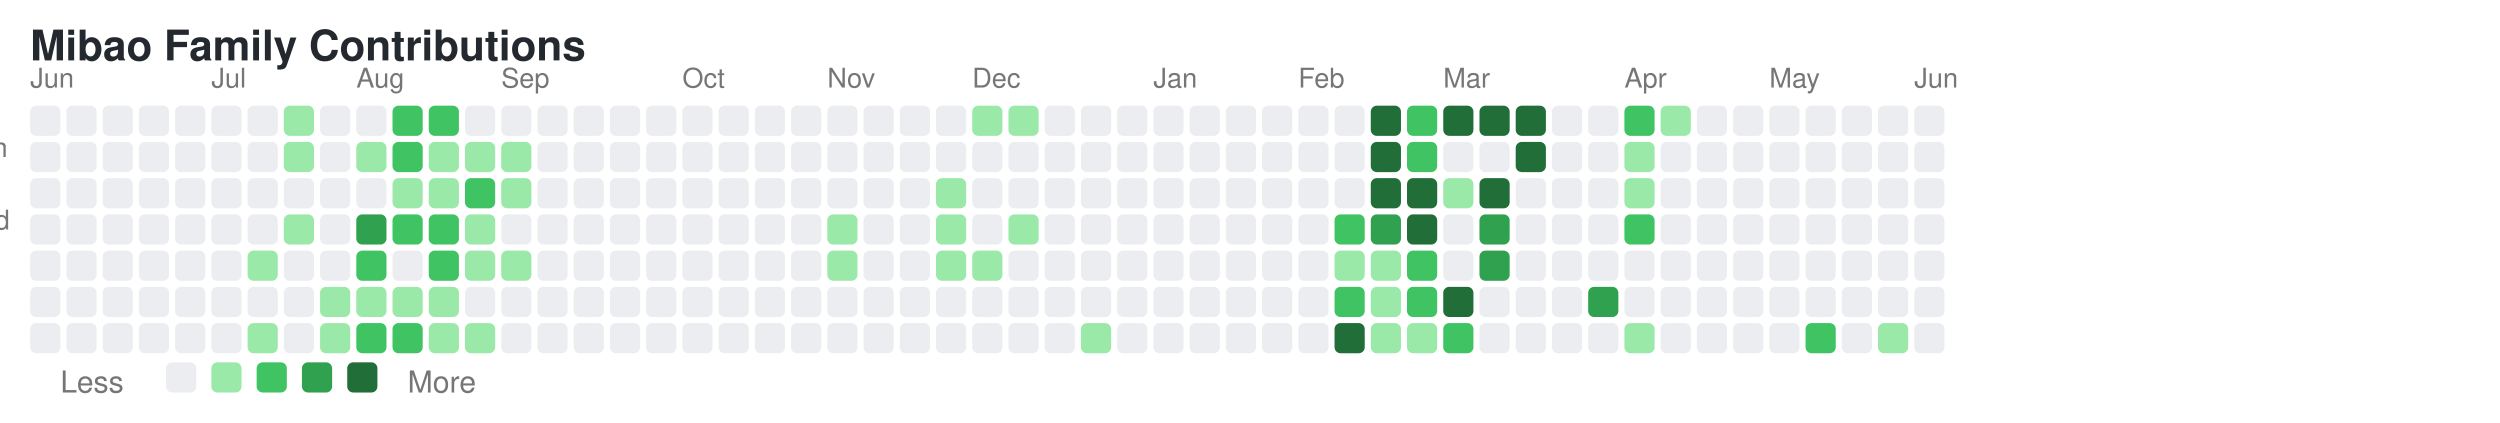
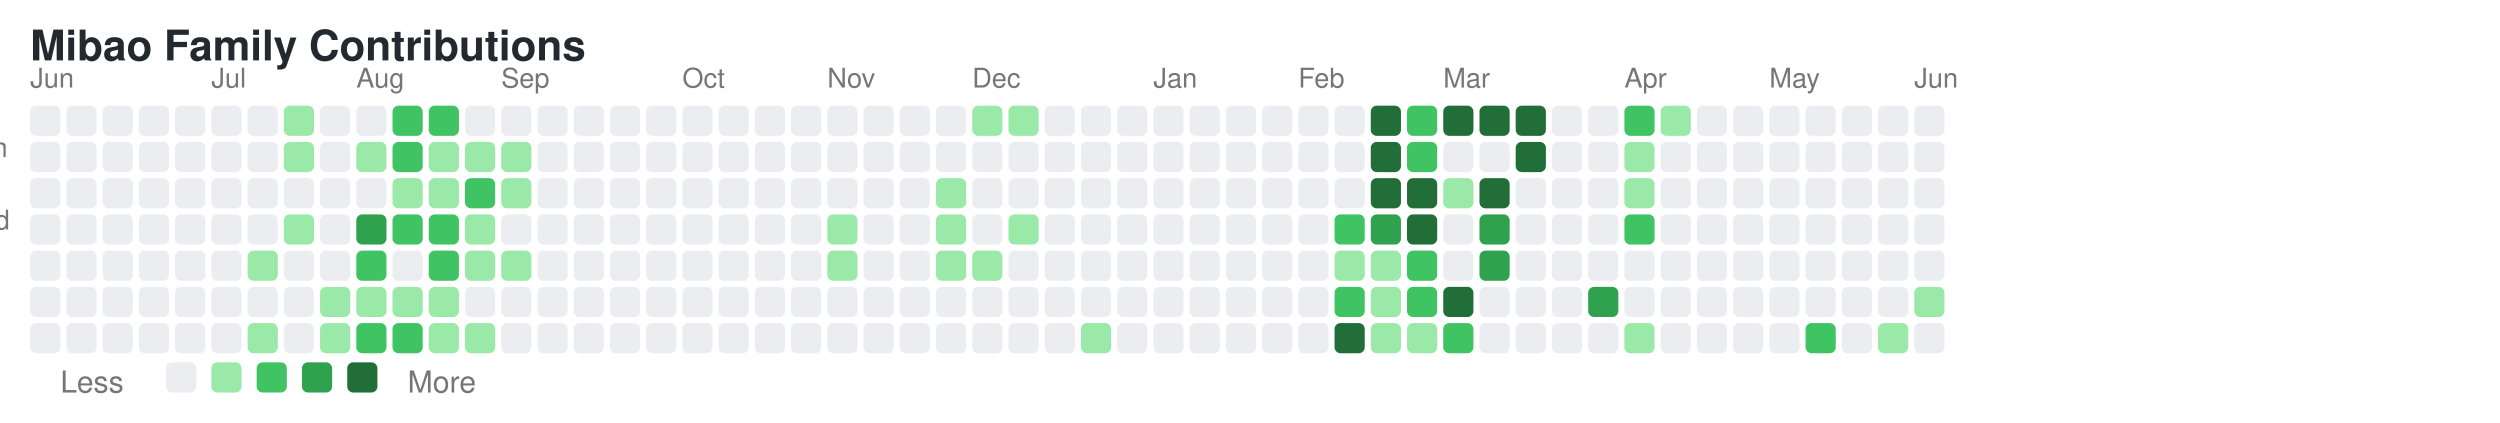
<svg xmlns="http://www.w3.org/2000/svg" width="828" height="140">
  <text x="10" y="20" font-family="-apple-system, BlinkMacSystemFont, Segoe UI, Helvetica, Arial, sans-serif" font-size="14" font-weight="600" fill="#24292f">Mibao Family Contributions</text>
  <g transform="translate(10, 35)">
    <text x="0" y="-6" font-family="-apple-system, BlinkMacSystemFont, Segoe UI, Helvetica, Arial, sans-serif" font-size="9" fill="#767676">Jun</text>
    <text x="60" y="-6" font-family="-apple-system, BlinkMacSystemFont, Segoe UI, Helvetica, Arial, sans-serif" font-size="9" fill="#767676">Jul</text>
    <text x="108" y="-6" font-family="-apple-system, BlinkMacSystemFont, Segoe UI, Helvetica, Arial, sans-serif" font-size="9" fill="#767676">Aug</text>
    <text x="156" y="-6" font-family="-apple-system, BlinkMacSystemFont, Segoe UI, Helvetica, Arial, sans-serif" font-size="9" fill="#767676">Sep</text>
    <text x="216" y="-6" font-family="-apple-system, BlinkMacSystemFont, Segoe UI, Helvetica, Arial, sans-serif" font-size="9" fill="#767676">Oct</text>
    <text x="264" y="-6" font-family="-apple-system, BlinkMacSystemFont, Segoe UI, Helvetica, Arial, sans-serif" font-size="9" fill="#767676">Nov</text>
    <text x="312" y="-6" font-family="-apple-system, BlinkMacSystemFont, Segoe UI, Helvetica, Arial, sans-serif" font-size="9" fill="#767676">Dec</text>
    <text x="372" y="-6" font-family="-apple-system, BlinkMacSystemFont, Segoe UI, Helvetica, Arial, sans-serif" font-size="9" fill="#767676">Jan</text>
    <text x="420" y="-6" font-family="-apple-system, BlinkMacSystemFont, Segoe UI, Helvetica, Arial, sans-serif" font-size="9" fill="#767676">Feb</text>
    <text x="468" y="-6" font-family="-apple-system, BlinkMacSystemFont, Segoe UI, Helvetica, Arial, sans-serif" font-size="9" fill="#767676">Mar</text>
    <text x="528" y="-6" font-family="-apple-system, BlinkMacSystemFont, Segoe UI, Helvetica, Arial, sans-serif" font-size="9" fill="#767676">Apr</text>
    <text x="576" y="-6" font-family="-apple-system, BlinkMacSystemFont, Segoe UI, Helvetica, Arial, sans-serif" font-size="9" fill="#767676">May</text>
    <text x="624" y="-6" font-family="-apple-system, BlinkMacSystemFont, Segoe UI, Helvetica, Arial, sans-serif" font-size="9" fill="#767676">Jun</text>
    <text x="-25" y="17.0" font-family="-apple-system, BlinkMacSystemFont, Segoe UI, Helvetica, Arial, sans-serif" font-size="9" fill="#767676">Mon</text>
    <text x="-25" y="41.0" font-family="-apple-system, BlinkMacSystemFont, Segoe UI, Helvetica, Arial, sans-serif" font-size="9" fill="#767676">Wed</text>
    <text x="-25" y="65.0" font-family="-apple-system, BlinkMacSystemFont, Segoe UI, Helvetica, Arial, sans-serif" font-size="9" fill="#767676">Fri</text>
    <rect x="0" y="0" width="10" height="10" fill="#ebedf0" rx="2" />
    <rect x="0" y="12" width="10" height="10" fill="#ebedf0" rx="2" />
    <rect x="0" y="24" width="10" height="10" fill="#ebedf0" rx="2" />
    <rect x="0" y="36" width="10" height="10" fill="#ebedf0" rx="2" />
    <rect x="0" y="48" width="10" height="10" fill="#ebedf0" rx="2" />
    <rect x="0" y="60" width="10" height="10" fill="#ebedf0" rx="2" />
    <rect x="0" y="72" width="10" height="10" fill="#ebedf0" rx="2" />
    <rect x="12" y="0" width="10" height="10" fill="#ebedf0" rx="2" />
    <rect x="12" y="12" width="10" height="10" fill="#ebedf0" rx="2" />
    <rect x="12" y="24" width="10" height="10" fill="#ebedf0" rx="2" />
    <rect x="12" y="36" width="10" height="10" fill="#ebedf0" rx="2" />
    <rect x="12" y="48" width="10" height="10" fill="#ebedf0" rx="2" />
    <rect x="12" y="60" width="10" height="10" fill="#ebedf0" rx="2" />
    <rect x="12" y="72" width="10" height="10" fill="#ebedf0" rx="2" />
    <rect x="24" y="0" width="10" height="10" fill="#ebedf0" rx="2" />
    <rect x="24" y="12" width="10" height="10" fill="#ebedf0" rx="2" />
    <rect x="24" y="24" width="10" height="10" fill="#ebedf0" rx="2" />
    <rect x="24" y="36" width="10" height="10" fill="#ebedf0" rx="2" />
    <rect x="24" y="48" width="10" height="10" fill="#ebedf0" rx="2" />
    <rect x="24" y="60" width="10" height="10" fill="#ebedf0" rx="2" />
    <rect x="24" y="72" width="10" height="10" fill="#ebedf0" rx="2" />
    <rect x="36" y="0" width="10" height="10" fill="#ebedf0" rx="2" />
    <rect x="36" y="12" width="10" height="10" fill="#ebedf0" rx="2" />
    <rect x="36" y="24" width="10" height="10" fill="#ebedf0" rx="2" />
    <rect x="36" y="36" width="10" height="10" fill="#ebedf0" rx="2" />
    <rect x="36" y="48" width="10" height="10" fill="#ebedf0" rx="2" />
    <rect x="36" y="60" width="10" height="10" fill="#ebedf0" rx="2" />
    <rect x="36" y="72" width="10" height="10" fill="#ebedf0" rx="2" />
    <rect x="48" y="0" width="10" height="10" fill="#ebedf0" rx="2" />
    <rect x="48" y="12" width="10" height="10" fill="#ebedf0" rx="2" />
    <rect x="48" y="24" width="10" height="10" fill="#ebedf0" rx="2" />
    <rect x="48" y="36" width="10" height="10" fill="#ebedf0" rx="2" />
    <rect x="48" y="48" width="10" height="10" fill="#ebedf0" rx="2" />
    <rect x="48" y="60" width="10" height="10" fill="#ebedf0" rx="2" />
    <rect x="48" y="72" width="10" height="10" fill="#ebedf0" rx="2" />
    <rect x="60" y="0" width="10" height="10" fill="#ebedf0" rx="2" />
    <rect x="60" y="12" width="10" height="10" fill="#ebedf0" rx="2" />
    <rect x="60" y="24" width="10" height="10" fill="#ebedf0" rx="2" />
    <rect x="60" y="36" width="10" height="10" fill="#ebedf0" rx="2" />
    <rect x="60" y="48" width="10" height="10" fill="#ebedf0" rx="2" />
    <rect x="60" y="60" width="10" height="10" fill="#ebedf0" rx="2" />
    <rect x="60" y="72" width="10" height="10" fill="#ebedf0" rx="2" />
    <rect x="72" y="0" width="10" height="10" fill="#ebedf0" rx="2" />
    <rect x="72" y="12" width="10" height="10" fill="#ebedf0" rx="2" />
    <rect x="72" y="24" width="10" height="10" fill="#ebedf0" rx="2" />
    <rect x="72" y="36" width="10" height="10" fill="#ebedf0" rx="2" />
    <rect x="72" y="48" width="10" height="10" fill="#9be9a8" rx="2" />
    <rect x="72" y="60" width="10" height="10" fill="#ebedf0" rx="2" />
    <rect x="72" y="72" width="10" height="10" fill="#9be9a8" rx="2" />
    <rect x="84" y="0" width="10" height="10" fill="#9be9a8" rx="2" />
    <rect x="84" y="12" width="10" height="10" fill="#9be9a8" rx="2" />
    <rect x="84" y="24" width="10" height="10" fill="#ebedf0" rx="2" />
    <rect x="84" y="36" width="10" height="10" fill="#9be9a8" rx="2" />
    <rect x="84" y="48" width="10" height="10" fill="#ebedf0" rx="2" />
    <rect x="84" y="60" width="10" height="10" fill="#ebedf0" rx="2" />
    <rect x="84" y="72" width="10" height="10" fill="#ebedf0" rx="2" />
    <rect x="96" y="0" width="10" height="10" fill="#ebedf0" rx="2" />
    <rect x="96" y="12" width="10" height="10" fill="#ebedf0" rx="2" />
    <rect x="96" y="24" width="10" height="10" fill="#ebedf0" rx="2" />
    <rect x="96" y="36" width="10" height="10" fill="#ebedf0" rx="2" />
    <rect x="96" y="48" width="10" height="10" fill="#ebedf0" rx="2" />
    <rect x="96" y="60" width="10" height="10" fill="#9be9a8" rx="2" />
    <rect x="96" y="72" width="10" height="10" fill="#9be9a8" rx="2" />
    <rect x="108" y="0" width="10" height="10" fill="#ebedf0" rx="2" />
    <rect x="108" y="12" width="10" height="10" fill="#9be9a8" rx="2" />
    <rect x="108" y="24" width="10" height="10" fill="#ebedf0" rx="2" />
    <rect x="108" y="36" width="10" height="10" fill="#30a14e" rx="2" />
    <rect x="108" y="48" width="10" height="10" fill="#40c463" rx="2" />
    <rect x="108" y="60" width="10" height="10" fill="#9be9a8" rx="2" />
    <rect x="108" y="72" width="10" height="10" fill="#40c463" rx="2" />
    <rect x="120" y="0" width="10" height="10" fill="#40c463" rx="2" />
    <rect x="120" y="12" width="10" height="10" fill="#40c463" rx="2" />
    <rect x="120" y="24" width="10" height="10" fill="#9be9a8" rx="2" />
    <rect x="120" y="36" width="10" height="10" fill="#40c463" rx="2" />
    <rect x="120" y="48" width="10" height="10" fill="#ebedf0" rx="2" />
    <rect x="120" y="60" width="10" height="10" fill="#9be9a8" rx="2" />
    <rect x="120" y="72" width="10" height="10" fill="#40c463" rx="2" />
    <rect x="132" y="0" width="10" height="10" fill="#40c463" rx="2" />
    <rect x="132" y="12" width="10" height="10" fill="#9be9a8" rx="2" />
    <rect x="132" y="24" width="10" height="10" fill="#9be9a8" rx="2" />
    <rect x="132" y="36" width="10" height="10" fill="#40c463" rx="2" />
    <rect x="132" y="48" width="10" height="10" fill="#40c463" rx="2" />
    <rect x="132" y="60" width="10" height="10" fill="#9be9a8" rx="2" />
    <rect x="132" y="72" width="10" height="10" fill="#9be9a8" rx="2" />
    <rect x="144" y="0" width="10" height="10" fill="#ebedf0" rx="2" />
    <rect x="144" y="12" width="10" height="10" fill="#9be9a8" rx="2" />
    <rect x="144" y="24" width="10" height="10" fill="#40c463" rx="2" />
    <rect x="144" y="36" width="10" height="10" fill="#9be9a8" rx="2" />
    <rect x="144" y="48" width="10" height="10" fill="#9be9a8" rx="2" />
    <rect x="144" y="60" width="10" height="10" fill="#ebedf0" rx="2" />
    <rect x="144" y="72" width="10" height="10" fill="#9be9a8" rx="2" />
    <rect x="156" y="0" width="10" height="10" fill="#ebedf0" rx="2" />
    <rect x="156" y="12" width="10" height="10" fill="#9be9a8" rx="2" />
    <rect x="156" y="24" width="10" height="10" fill="#9be9a8" rx="2" />
    <rect x="156" y="36" width="10" height="10" fill="#ebedf0" rx="2" />
    <rect x="156" y="48" width="10" height="10" fill="#9be9a8" rx="2" />
    <rect x="156" y="60" width="10" height="10" fill="#ebedf0" rx="2" />
    <rect x="156" y="72" width="10" height="10" fill="#ebedf0" rx="2" />
    <rect x="168" y="0" width="10" height="10" fill="#ebedf0" rx="2" />
    <rect x="168" y="12" width="10" height="10" fill="#ebedf0" rx="2" />
    <rect x="168" y="24" width="10" height="10" fill="#ebedf0" rx="2" />
    <rect x="168" y="36" width="10" height="10" fill="#ebedf0" rx="2" />
    <rect x="168" y="48" width="10" height="10" fill="#ebedf0" rx="2" />
    <rect x="168" y="60" width="10" height="10" fill="#ebedf0" rx="2" />
    <rect x="168" y="72" width="10" height="10" fill="#ebedf0" rx="2" />
    <rect x="180" y="0" width="10" height="10" fill="#ebedf0" rx="2" />
    <rect x="180" y="12" width="10" height="10" fill="#ebedf0" rx="2" />
    <rect x="180" y="24" width="10" height="10" fill="#ebedf0" rx="2" />
    <rect x="180" y="36" width="10" height="10" fill="#ebedf0" rx="2" />
    <rect x="180" y="48" width="10" height="10" fill="#ebedf0" rx="2" />
    <rect x="180" y="60" width="10" height="10" fill="#ebedf0" rx="2" />
    <rect x="180" y="72" width="10" height="10" fill="#ebedf0" rx="2" />
    <rect x="192" y="0" width="10" height="10" fill="#ebedf0" rx="2" />
    <rect x="192" y="12" width="10" height="10" fill="#ebedf0" rx="2" />
    <rect x="192" y="24" width="10" height="10" fill="#ebedf0" rx="2" />
    <rect x="192" y="36" width="10" height="10" fill="#ebedf0" rx="2" />
    <rect x="192" y="48" width="10" height="10" fill="#ebedf0" rx="2" />
    <rect x="192" y="60" width="10" height="10" fill="#ebedf0" rx="2" />
    <rect x="192" y="72" width="10" height="10" fill="#ebedf0" rx="2" />
    <rect x="204" y="0" width="10" height="10" fill="#ebedf0" rx="2" />
    <rect x="204" y="12" width="10" height="10" fill="#ebedf0" rx="2" />
    <rect x="204" y="24" width="10" height="10" fill="#ebedf0" rx="2" />
    <rect x="204" y="36" width="10" height="10" fill="#ebedf0" rx="2" />
    <rect x="204" y="48" width="10" height="10" fill="#ebedf0" rx="2" />
    <rect x="204" y="60" width="10" height="10" fill="#ebedf0" rx="2" />
    <rect x="204" y="72" width="10" height="10" fill="#ebedf0" rx="2" />
    <rect x="216" y="0" width="10" height="10" fill="#ebedf0" rx="2" />
    <rect x="216" y="12" width="10" height="10" fill="#ebedf0" rx="2" />
    <rect x="216" y="24" width="10" height="10" fill="#ebedf0" rx="2" />
    <rect x="216" y="36" width="10" height="10" fill="#ebedf0" rx="2" />
    <rect x="216" y="48" width="10" height="10" fill="#ebedf0" rx="2" />
    <rect x="216" y="60" width="10" height="10" fill="#ebedf0" rx="2" />
    <rect x="216" y="72" width="10" height="10" fill="#ebedf0" rx="2" />
    <rect x="228" y="0" width="10" height="10" fill="#ebedf0" rx="2" />
    <rect x="228" y="12" width="10" height="10" fill="#ebedf0" rx="2" />
    <rect x="228" y="24" width="10" height="10" fill="#ebedf0" rx="2" />
    <rect x="228" y="36" width="10" height="10" fill="#ebedf0" rx="2" />
    <rect x="228" y="48" width="10" height="10" fill="#ebedf0" rx="2" />
    <rect x="228" y="60" width="10" height="10" fill="#ebedf0" rx="2" />
    <rect x="228" y="72" width="10" height="10" fill="#ebedf0" rx="2" />
    <rect x="240" y="0" width="10" height="10" fill="#ebedf0" rx="2" />
    <rect x="240" y="12" width="10" height="10" fill="#ebedf0" rx="2" />
    <rect x="240" y="24" width="10" height="10" fill="#ebedf0" rx="2" />
    <rect x="240" y="36" width="10" height="10" fill="#ebedf0" rx="2" />
    <rect x="240" y="48" width="10" height="10" fill="#ebedf0" rx="2" />
    <rect x="240" y="60" width="10" height="10" fill="#ebedf0" rx="2" />
    <rect x="240" y="72" width="10" height="10" fill="#ebedf0" rx="2" />
    <rect x="252" y="0" width="10" height="10" fill="#ebedf0" rx="2" />
    <rect x="252" y="12" width="10" height="10" fill="#ebedf0" rx="2" />
    <rect x="252" y="24" width="10" height="10" fill="#ebedf0" rx="2" />
    <rect x="252" y="36" width="10" height="10" fill="#ebedf0" rx="2" />
    <rect x="252" y="48" width="10" height="10" fill="#ebedf0" rx="2" />
    <rect x="252" y="60" width="10" height="10" fill="#ebedf0" rx="2" />
    <rect x="252" y="72" width="10" height="10" fill="#ebedf0" rx="2" />
    <rect x="264" y="0" width="10" height="10" fill="#ebedf0" rx="2" />
    <rect x="264" y="12" width="10" height="10" fill="#ebedf0" rx="2" />
    <rect x="264" y="24" width="10" height="10" fill="#ebedf0" rx="2" />
    <rect x="264" y="36" width="10" height="10" fill="#9be9a8" rx="2" />
    <rect x="264" y="48" width="10" height="10" fill="#9be9a8" rx="2" />
    <rect x="264" y="60" width="10" height="10" fill="#ebedf0" rx="2" />
    <rect x="264" y="72" width="10" height="10" fill="#ebedf0" rx="2" />
    <rect x="276" y="0" width="10" height="10" fill="#ebedf0" rx="2" />
    <rect x="276" y="12" width="10" height="10" fill="#ebedf0" rx="2" />
    <rect x="276" y="24" width="10" height="10" fill="#ebedf0" rx="2" />
    <rect x="276" y="36" width="10" height="10" fill="#ebedf0" rx="2" />
    <rect x="276" y="48" width="10" height="10" fill="#ebedf0" rx="2" />
    <rect x="276" y="60" width="10" height="10" fill="#ebedf0" rx="2" />
    <rect x="276" y="72" width="10" height="10" fill="#ebedf0" rx="2" />
    <rect x="288" y="0" width="10" height="10" fill="#ebedf0" rx="2" />
    <rect x="288" y="12" width="10" height="10" fill="#ebedf0" rx="2" />
    <rect x="288" y="24" width="10" height="10" fill="#ebedf0" rx="2" />
    <rect x="288" y="36" width="10" height="10" fill="#ebedf0" rx="2" />
    <rect x="288" y="48" width="10" height="10" fill="#ebedf0" rx="2" />
    <rect x="288" y="60" width="10" height="10" fill="#ebedf0" rx="2" />
    <rect x="288" y="72" width="10" height="10" fill="#ebedf0" rx="2" />
    <rect x="300" y="0" width="10" height="10" fill="#ebedf0" rx="2" />
    <rect x="300" y="12" width="10" height="10" fill="#ebedf0" rx="2" />
    <rect x="300" y="24" width="10" height="10" fill="#9be9a8" rx="2" />
    <rect x="300" y="36" width="10" height="10" fill="#9be9a8" rx="2" />
    <rect x="300" y="48" width="10" height="10" fill="#9be9a8" rx="2" />
    <rect x="300" y="60" width="10" height="10" fill="#ebedf0" rx="2" />
    <rect x="300" y="72" width="10" height="10" fill="#ebedf0" rx="2" />
    <rect x="312" y="0" width="10" height="10" fill="#9be9a8" rx="2" />
    <rect x="312" y="12" width="10" height="10" fill="#ebedf0" rx="2" />
    <rect x="312" y="24" width="10" height="10" fill="#ebedf0" rx="2" />
    <rect x="312" y="36" width="10" height="10" fill="#ebedf0" rx="2" />
    <rect x="312" y="48" width="10" height="10" fill="#9be9a8" rx="2" />
    <rect x="312" y="60" width="10" height="10" fill="#ebedf0" rx="2" />
    <rect x="312" y="72" width="10" height="10" fill="#ebedf0" rx="2" />
    <rect x="324" y="0" width="10" height="10" fill="#9be9a8" rx="2" />
    <rect x="324" y="12" width="10" height="10" fill="#ebedf0" rx="2" />
    <rect x="324" y="24" width="10" height="10" fill="#ebedf0" rx="2" />
    <rect x="324" y="36" width="10" height="10" fill="#9be9a8" rx="2" />
    <rect x="324" y="48" width="10" height="10" fill="#ebedf0" rx="2" />
    <rect x="324" y="60" width="10" height="10" fill="#ebedf0" rx="2" />
    <rect x="324" y="72" width="10" height="10" fill="#ebedf0" rx="2" />
    <rect x="336" y="0" width="10" height="10" fill="#ebedf0" rx="2" />
    <rect x="336" y="12" width="10" height="10" fill="#ebedf0" rx="2" />
    <rect x="336" y="24" width="10" height="10" fill="#ebedf0" rx="2" />
    <rect x="336" y="36" width="10" height="10" fill="#ebedf0" rx="2" />
    <rect x="336" y="48" width="10" height="10" fill="#ebedf0" rx="2" />
    <rect x="336" y="60" width="10" height="10" fill="#ebedf0" rx="2" />
    <rect x="336" y="72" width="10" height="10" fill="#ebedf0" rx="2" />
    <rect x="348" y="0" width="10" height="10" fill="#ebedf0" rx="2" />
    <rect x="348" y="12" width="10" height="10" fill="#ebedf0" rx="2" />
    <rect x="348" y="24" width="10" height="10" fill="#ebedf0" rx="2" />
    <rect x="348" y="36" width="10" height="10" fill="#ebedf0" rx="2" />
    <rect x="348" y="48" width="10" height="10" fill="#ebedf0" rx="2" />
    <rect x="348" y="60" width="10" height="10" fill="#ebedf0" rx="2" />
    <rect x="348" y="72" width="10" height="10" fill="#9be9a8" rx="2" />
    <rect x="360" y="0" width="10" height="10" fill="#ebedf0" rx="2" />
    <rect x="360" y="12" width="10" height="10" fill="#ebedf0" rx="2" />
    <rect x="360" y="24" width="10" height="10" fill="#ebedf0" rx="2" />
    <rect x="360" y="36" width="10" height="10" fill="#ebedf0" rx="2" />
    <rect x="360" y="48" width="10" height="10" fill="#ebedf0" rx="2" />
    <rect x="360" y="60" width="10" height="10" fill="#ebedf0" rx="2" />
    <rect x="360" y="72" width="10" height="10" fill="#ebedf0" rx="2" />
    <rect x="372" y="0" width="10" height="10" fill="#ebedf0" rx="2" />
    <rect x="372" y="12" width="10" height="10" fill="#ebedf0" rx="2" />
    <rect x="372" y="24" width="10" height="10" fill="#ebedf0" rx="2" />
    <rect x="372" y="36" width="10" height="10" fill="#ebedf0" rx="2" />
    <rect x="372" y="48" width="10" height="10" fill="#ebedf0" rx="2" />
    <rect x="372" y="60" width="10" height="10" fill="#ebedf0" rx="2" />
    <rect x="372" y="72" width="10" height="10" fill="#ebedf0" rx="2" />
    <rect x="384" y="0" width="10" height="10" fill="#ebedf0" rx="2" />
    <rect x="384" y="12" width="10" height="10" fill="#ebedf0" rx="2" />
    <rect x="384" y="24" width="10" height="10" fill="#ebedf0" rx="2" />
    <rect x="384" y="36" width="10" height="10" fill="#ebedf0" rx="2" />
    <rect x="384" y="48" width="10" height="10" fill="#ebedf0" rx="2" />
    <rect x="384" y="60" width="10" height="10" fill="#ebedf0" rx="2" />
    <rect x="384" y="72" width="10" height="10" fill="#ebedf0" rx="2" />
    <rect x="396" y="0" width="10" height="10" fill="#ebedf0" rx="2" />
    <rect x="396" y="12" width="10" height="10" fill="#ebedf0" rx="2" />
    <rect x="396" y="24" width="10" height="10" fill="#ebedf0" rx="2" />
    <rect x="396" y="36" width="10" height="10" fill="#ebedf0" rx="2" />
    <rect x="396" y="48" width="10" height="10" fill="#ebedf0" rx="2" />
    <rect x="396" y="60" width="10" height="10" fill="#ebedf0" rx="2" />
    <rect x="396" y="72" width="10" height="10" fill="#ebedf0" rx="2" />
    <rect x="408" y="0" width="10" height="10" fill="#ebedf0" rx="2" />
    <rect x="408" y="12" width="10" height="10" fill="#ebedf0" rx="2" />
    <rect x="408" y="24" width="10" height="10" fill="#ebedf0" rx="2" />
    <rect x="408" y="36" width="10" height="10" fill="#ebedf0" rx="2" />
    <rect x="408" y="48" width="10" height="10" fill="#ebedf0" rx="2" />
    <rect x="408" y="60" width="10" height="10" fill="#ebedf0" rx="2" />
    <rect x="408" y="72" width="10" height="10" fill="#ebedf0" rx="2" />
    <rect x="420" y="0" width="10" height="10" fill="#ebedf0" rx="2" />
    <rect x="420" y="12" width="10" height="10" fill="#ebedf0" rx="2" />
    <rect x="420" y="24" width="10" height="10" fill="#ebedf0" rx="2" />
    <rect x="420" y="36" width="10" height="10" fill="#ebedf0" rx="2" />
    <rect x="420" y="48" width="10" height="10" fill="#ebedf0" rx="2" />
    <rect x="420" y="60" width="10" height="10" fill="#ebedf0" rx="2" />
    <rect x="420" y="72" width="10" height="10" fill="#ebedf0" rx="2" />
    <rect x="432" y="0" width="10" height="10" fill="#ebedf0" rx="2" />
    <rect x="432" y="12" width="10" height="10" fill="#ebedf0" rx="2" />
    <rect x="432" y="24" width="10" height="10" fill="#ebedf0" rx="2" />
    <rect x="432" y="36" width="10" height="10" fill="#40c463" rx="2" />
    <rect x="432" y="48" width="10" height="10" fill="#9be9a8" rx="2" />
    <rect x="432" y="60" width="10" height="10" fill="#40c463" rx="2" />
    <rect x="432" y="72" width="10" height="10" fill="#216e39" rx="2" />
    <rect x="444" y="0" width="10" height="10" fill="#216e39" rx="2" />
    <rect x="444" y="12" width="10" height="10" fill="#216e39" rx="2" />
    <rect x="444" y="24" width="10" height="10" fill="#216e39" rx="2" />
    <rect x="444" y="36" width="10" height="10" fill="#30a14e" rx="2" />
    <rect x="444" y="48" width="10" height="10" fill="#9be9a8" rx="2" />
    <rect x="444" y="60" width="10" height="10" fill="#9be9a8" rx="2" />
    <rect x="444" y="72" width="10" height="10" fill="#9be9a8" rx="2" />
    <rect x="456" y="0" width="10" height="10" fill="#40c463" rx="2" />
    <rect x="456" y="12" width="10" height="10" fill="#40c463" rx="2" />
    <rect x="456" y="24" width="10" height="10" fill="#216e39" rx="2" />
    <rect x="456" y="36" width="10" height="10" fill="#216e39" rx="2" />
    <rect x="456" y="48" width="10" height="10" fill="#40c463" rx="2" />
    <rect x="456" y="60" width="10" height="10" fill="#40c463" rx="2" />
    <rect x="456" y="72" width="10" height="10" fill="#9be9a8" rx="2" />
    <rect x="468" y="0" width="10" height="10" fill="#216e39" rx="2" />
    <rect x="468" y="12" width="10" height="10" fill="#ebedf0" rx="2" />
    <rect x="468" y="24" width="10" height="10" fill="#9be9a8" rx="2" />
    <rect x="468" y="36" width="10" height="10" fill="#ebedf0" rx="2" />
    <rect x="468" y="48" width="10" height="10" fill="#ebedf0" rx="2" />
    <rect x="468" y="60" width="10" height="10" fill="#216e39" rx="2" />
    <rect x="468" y="72" width="10" height="10" fill="#40c463" rx="2" />
    <rect x="480" y="0" width="10" height="10" fill="#216e39" rx="2" />
    <rect x="480" y="12" width="10" height="10" fill="#ebedf0" rx="2" />
    <rect x="480" y="24" width="10" height="10" fill="#216e39" rx="2" />
    <rect x="480" y="36" width="10" height="10" fill="#30a14e" rx="2" />
    <rect x="480" y="48" width="10" height="10" fill="#30a14e" rx="2" />
    <rect x="480" y="60" width="10" height="10" fill="#ebedf0" rx="2" />
    <rect x="480" y="72" width="10" height="10" fill="#ebedf0" rx="2" />
    <rect x="492" y="0" width="10" height="10" fill="#216e39" rx="2" />
    <rect x="492" y="12" width="10" height="10" fill="#216e39" rx="2" />
    <rect x="492" y="24" width="10" height="10" fill="#ebedf0" rx="2" />
    <rect x="492" y="36" width="10" height="10" fill="#ebedf0" rx="2" />
    <rect x="492" y="48" width="10" height="10" fill="#ebedf0" rx="2" />
    <rect x="492" y="60" width="10" height="10" fill="#ebedf0" rx="2" />
    <rect x="492" y="72" width="10" height="10" fill="#ebedf0" rx="2" />
    <rect x="504" y="0" width="10" height="10" fill="#ebedf0" rx="2" />
    <rect x="504" y="12" width="10" height="10" fill="#ebedf0" rx="2" />
    <rect x="504" y="24" width="10" height="10" fill="#ebedf0" rx="2" />
    <rect x="504" y="36" width="10" height="10" fill="#ebedf0" rx="2" />
    <rect x="504" y="48" width="10" height="10" fill="#ebedf0" rx="2" />
    <rect x="504" y="60" width="10" height="10" fill="#ebedf0" rx="2" />
    <rect x="504" y="72" width="10" height="10" fill="#ebedf0" rx="2" />
    <rect x="516" y="0" width="10" height="10" fill="#ebedf0" rx="2" />
    <rect x="516" y="12" width="10" height="10" fill="#ebedf0" rx="2" />
    <rect x="516" y="24" width="10" height="10" fill="#ebedf0" rx="2" />
    <rect x="516" y="36" width="10" height="10" fill="#ebedf0" rx="2" />
    <rect x="516" y="48" width="10" height="10" fill="#ebedf0" rx="2" />
    <rect x="516" y="60" width="10" height="10" fill="#30a14e" rx="2" />
    <rect x="516" y="72" width="10" height="10" fill="#ebedf0" rx="2" />
    <rect x="528" y="0" width="10" height="10" fill="#40c463" rx="2" />
    <rect x="528" y="12" width="10" height="10" fill="#9be9a8" rx="2" />
    <rect x="528" y="24" width="10" height="10" fill="#9be9a8" rx="2" />
    <rect x="528" y="36" width="10" height="10" fill="#40c463" rx="2" />
    <rect x="528" y="48" width="10" height="10" fill="#ebedf0" rx="2" />
    <rect x="528" y="60" width="10" height="10" fill="#ebedf0" rx="2" />
    <rect x="528" y="72" width="10" height="10" fill="#9be9a8" rx="2" />
    <rect x="540" y="0" width="10" height="10" fill="#9be9a8" rx="2" />
    <rect x="540" y="12" width="10" height="10" fill="#ebedf0" rx="2" />
    <rect x="540" y="24" width="10" height="10" fill="#ebedf0" rx="2" />
    <rect x="540" y="36" width="10" height="10" fill="#ebedf0" rx="2" />
    <rect x="540" y="48" width="10" height="10" fill="#ebedf0" rx="2" />
    <rect x="540" y="60" width="10" height="10" fill="#ebedf0" rx="2" />
    <rect x="540" y="72" width="10" height="10" fill="#ebedf0" rx="2" />
    <rect x="552" y="0" width="10" height="10" fill="#ebedf0" rx="2" />
    <rect x="552" y="12" width="10" height="10" fill="#ebedf0" rx="2" />
    <rect x="552" y="24" width="10" height="10" fill="#ebedf0" rx="2" />
    <rect x="552" y="36" width="10" height="10" fill="#ebedf0" rx="2" />
    <rect x="552" y="48" width="10" height="10" fill="#ebedf0" rx="2" />
    <rect x="552" y="60" width="10" height="10" fill="#ebedf0" rx="2" />
    <rect x="552" y="72" width="10" height="10" fill="#ebedf0" rx="2" />
    <rect x="564" y="0" width="10" height="10" fill="#ebedf0" rx="2" />
    <rect x="564" y="12" width="10" height="10" fill="#ebedf0" rx="2" />
    <rect x="564" y="24" width="10" height="10" fill="#ebedf0" rx="2" />
    <rect x="564" y="36" width="10" height="10" fill="#ebedf0" rx="2" />
    <rect x="564" y="48" width="10" height="10" fill="#ebedf0" rx="2" />
    <rect x="564" y="60" width="10" height="10" fill="#ebedf0" rx="2" />
    <rect x="564" y="72" width="10" height="10" fill="#ebedf0" rx="2" />
    <rect x="576" y="0" width="10" height="10" fill="#ebedf0" rx="2" />
    <rect x="576" y="12" width="10" height="10" fill="#ebedf0" rx="2" />
    <rect x="576" y="24" width="10" height="10" fill="#ebedf0" rx="2" />
    <rect x="576" y="36" width="10" height="10" fill="#ebedf0" rx="2" />
    <rect x="576" y="48" width="10" height="10" fill="#ebedf0" rx="2" />
    <rect x="576" y="60" width="10" height="10" fill="#ebedf0" rx="2" />
    <rect x="576" y="72" width="10" height="10" fill="#ebedf0" rx="2" />
    <rect x="588" y="0" width="10" height="10" fill="#ebedf0" rx="2" />
    <rect x="588" y="12" width="10" height="10" fill="#ebedf0" rx="2" />
    <rect x="588" y="24" width="10" height="10" fill="#ebedf0" rx="2" />
    <rect x="588" y="36" width="10" height="10" fill="#ebedf0" rx="2" />
    <rect x="588" y="48" width="10" height="10" fill="#ebedf0" rx="2" />
    <rect x="588" y="60" width="10" height="10" fill="#ebedf0" rx="2" />
    <rect x="588" y="72" width="10" height="10" fill="#40c463" rx="2" />
    <rect x="600" y="0" width="10" height="10" fill="#ebedf0" rx="2" />
    <rect x="600" y="12" width="10" height="10" fill="#ebedf0" rx="2" />
    <rect x="600" y="24" width="10" height="10" fill="#ebedf0" rx="2" />
    <rect x="600" y="36" width="10" height="10" fill="#ebedf0" rx="2" />
    <rect x="600" y="48" width="10" height="10" fill="#ebedf0" rx="2" />
    <rect x="600" y="60" width="10" height="10" fill="#ebedf0" rx="2" />
    <rect x="600" y="72" width="10" height="10" fill="#ebedf0" rx="2" />
    <rect x="612" y="0" width="10" height="10" fill="#ebedf0" rx="2" />
    <rect x="612" y="12" width="10" height="10" fill="#ebedf0" rx="2" />
    <rect x="612" y="24" width="10" height="10" fill="#ebedf0" rx="2" />
    <rect x="612" y="36" width="10" height="10" fill="#ebedf0" rx="2" />
    <rect x="612" y="48" width="10" height="10" fill="#ebedf0" rx="2" />
    <rect x="612" y="60" width="10" height="10" fill="#ebedf0" rx="2" />
    <rect x="612" y="72" width="10" height="10" fill="#9be9a8" rx="2" />
    <rect x="624" y="0" width="10" height="10" fill="#ebedf0" rx="2" />
    <rect x="624" y="12" width="10" height="10" fill="#ebedf0" rx="2" />
    <rect x="624" y="24" width="10" height="10" fill="#ebedf0" rx="2" />
    <rect x="624" y="36" width="10" height="10" fill="#ebedf0" rx="2" />
    <rect x="624" y="48" width="10" height="10" fill="#ebedf0" rx="2" />
-     <rect x="624" y="60" width="10" height="10" fill="#ebedf0" rx="2" />
+     <rect x="624" y="60" width="10" height="10" fill="#9be9a8" rx="2" />
    <rect x="624" y="72" width="10" height="10" fill="#ebedf0" rx="2" />
    <text x="10" y="95" font-family="-apple-system, BlinkMacSystemFont, Segoe UI, Helvetica, Arial, sans-serif" font-size="10" fill="#767676">Less</text>
    <rect x="45" y="85" width="10" height="10" fill="#ebedf0" rx="2" />
    <rect x="60" y="85" width="10" height="10" fill="#9be9a8" rx="2" />
    <rect x="75" y="85" width="10" height="10" fill="#40c463" rx="2" />
    <rect x="90" y="85" width="10" height="10" fill="#30a14e" rx="2" />
    <rect x="105" y="85" width="10" height="10" fill="#216e39" rx="2" />
    <text x="125" y="95" font-family="-apple-system, BlinkMacSystemFont, Segoe UI, Helvetica, Arial, sans-serif" font-size="10" fill="#767676">More</text>
  </g>
</svg>
